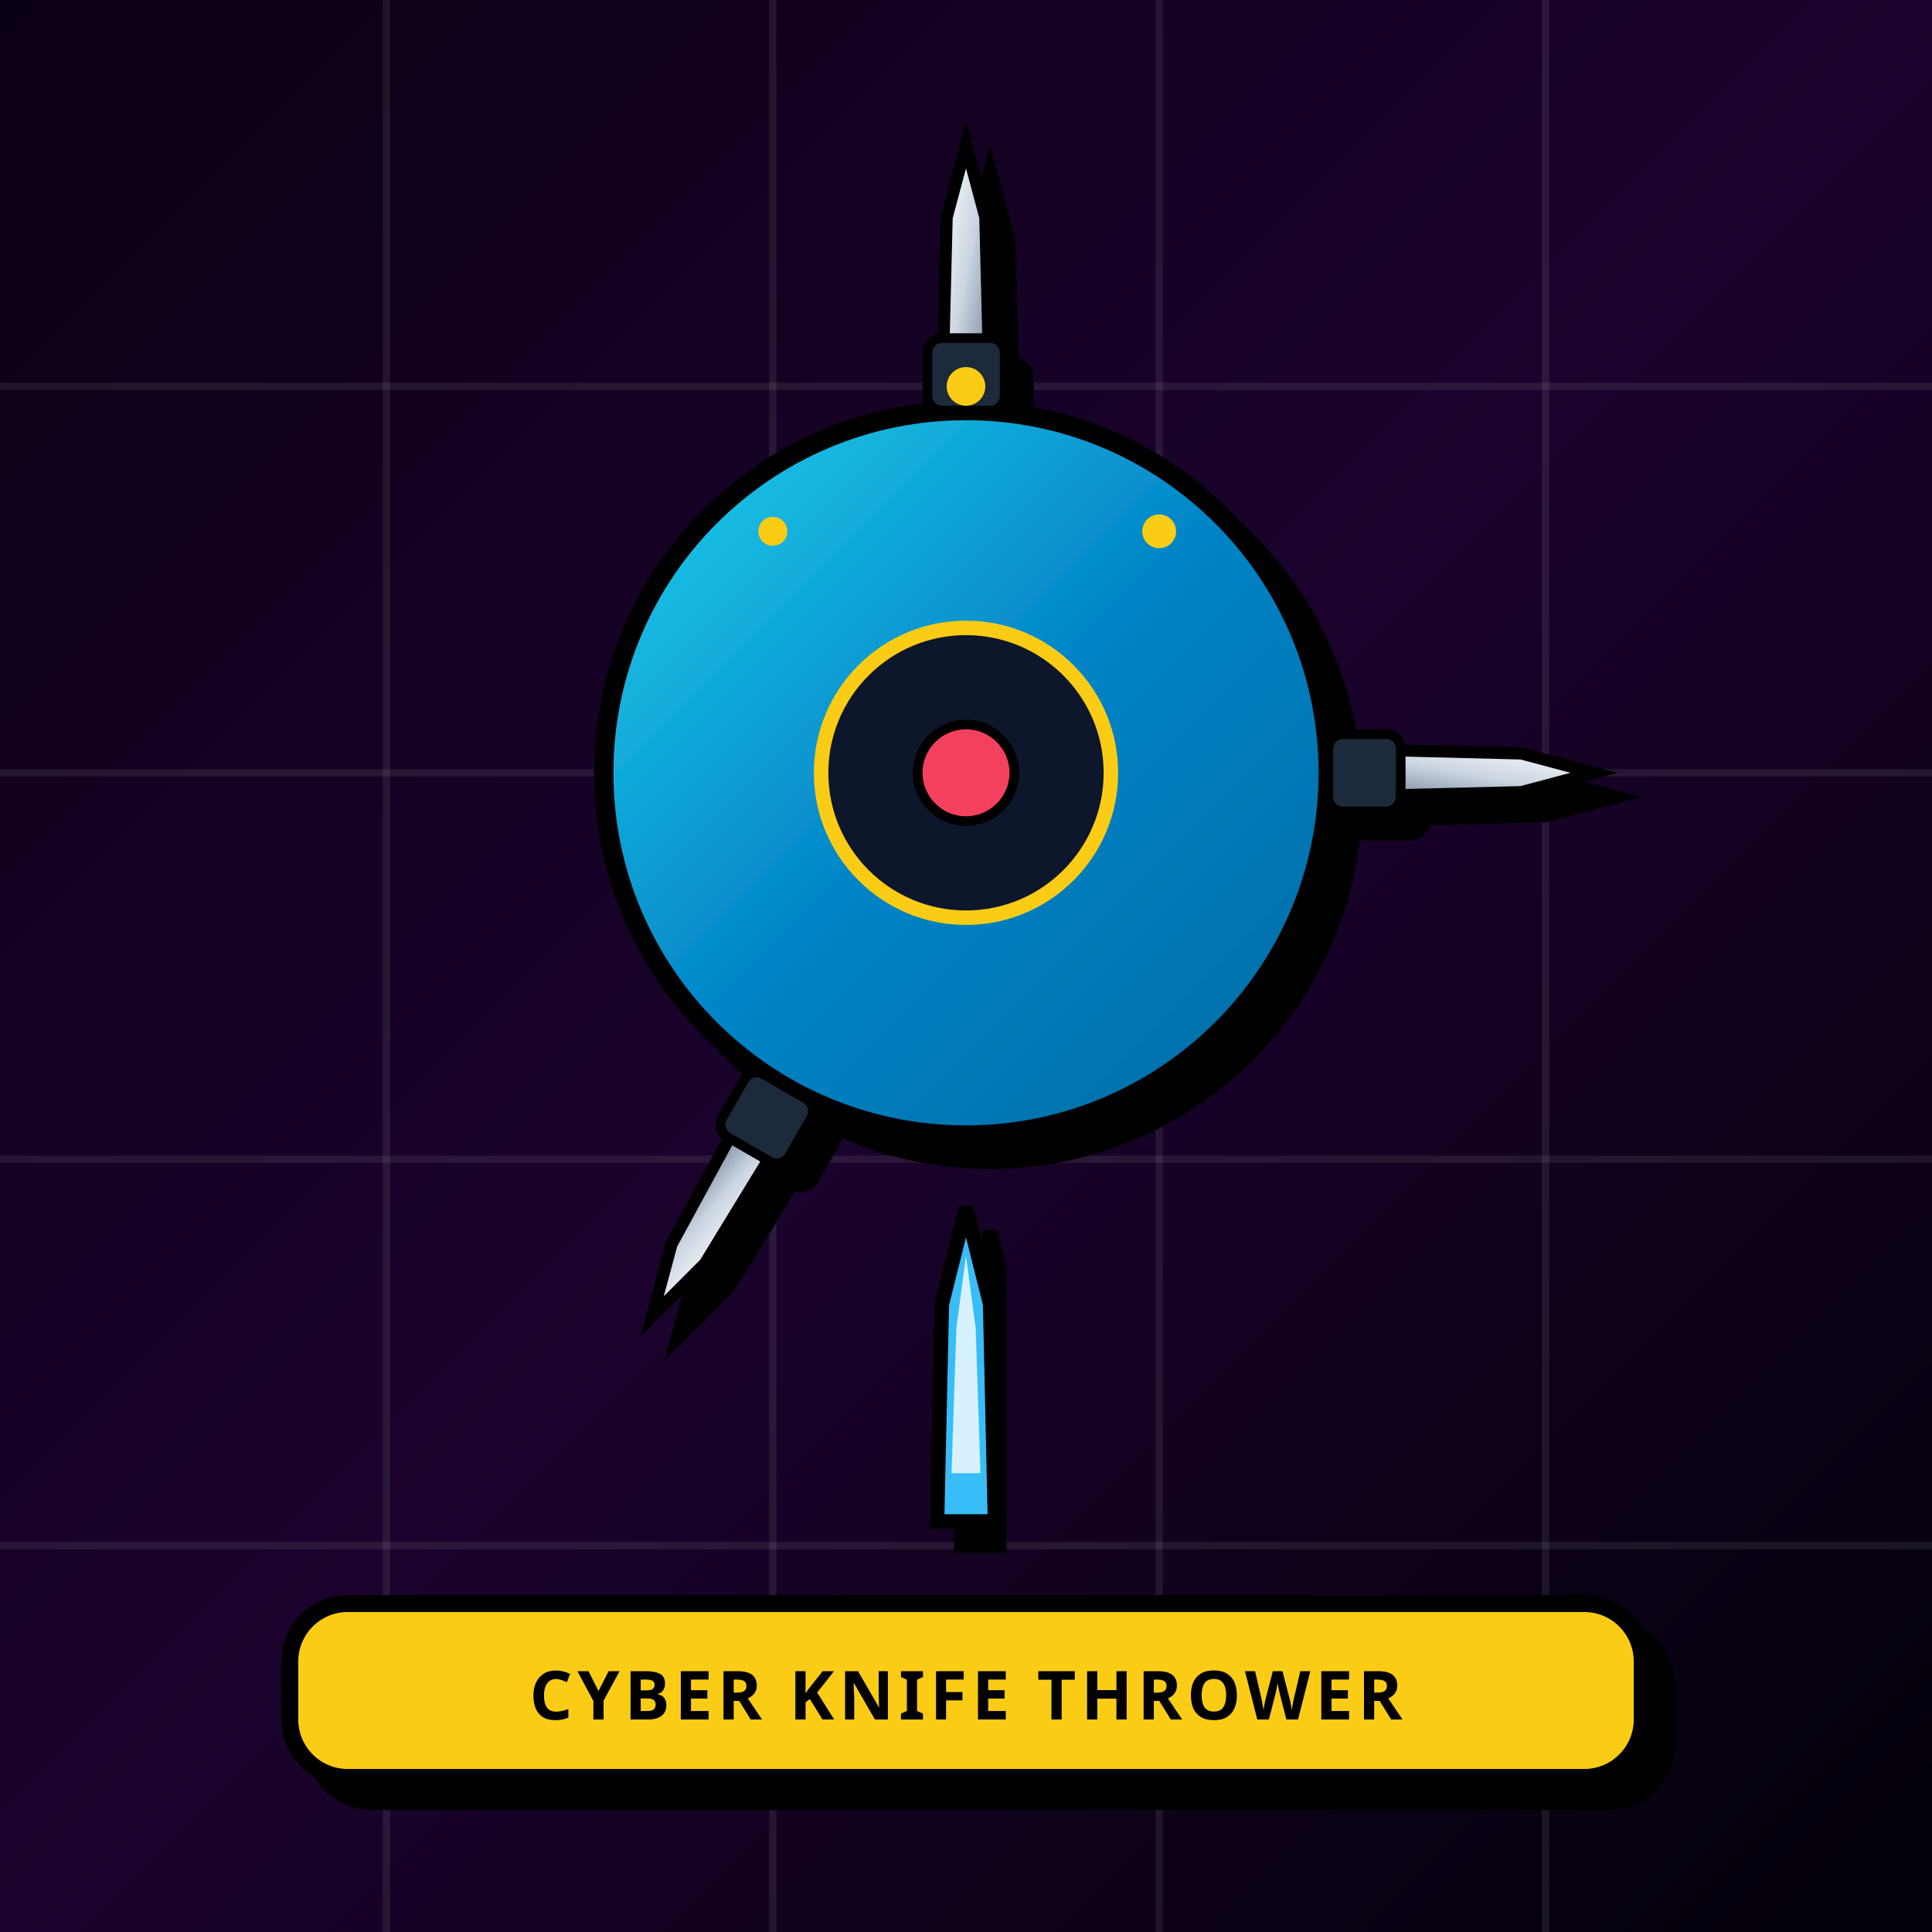
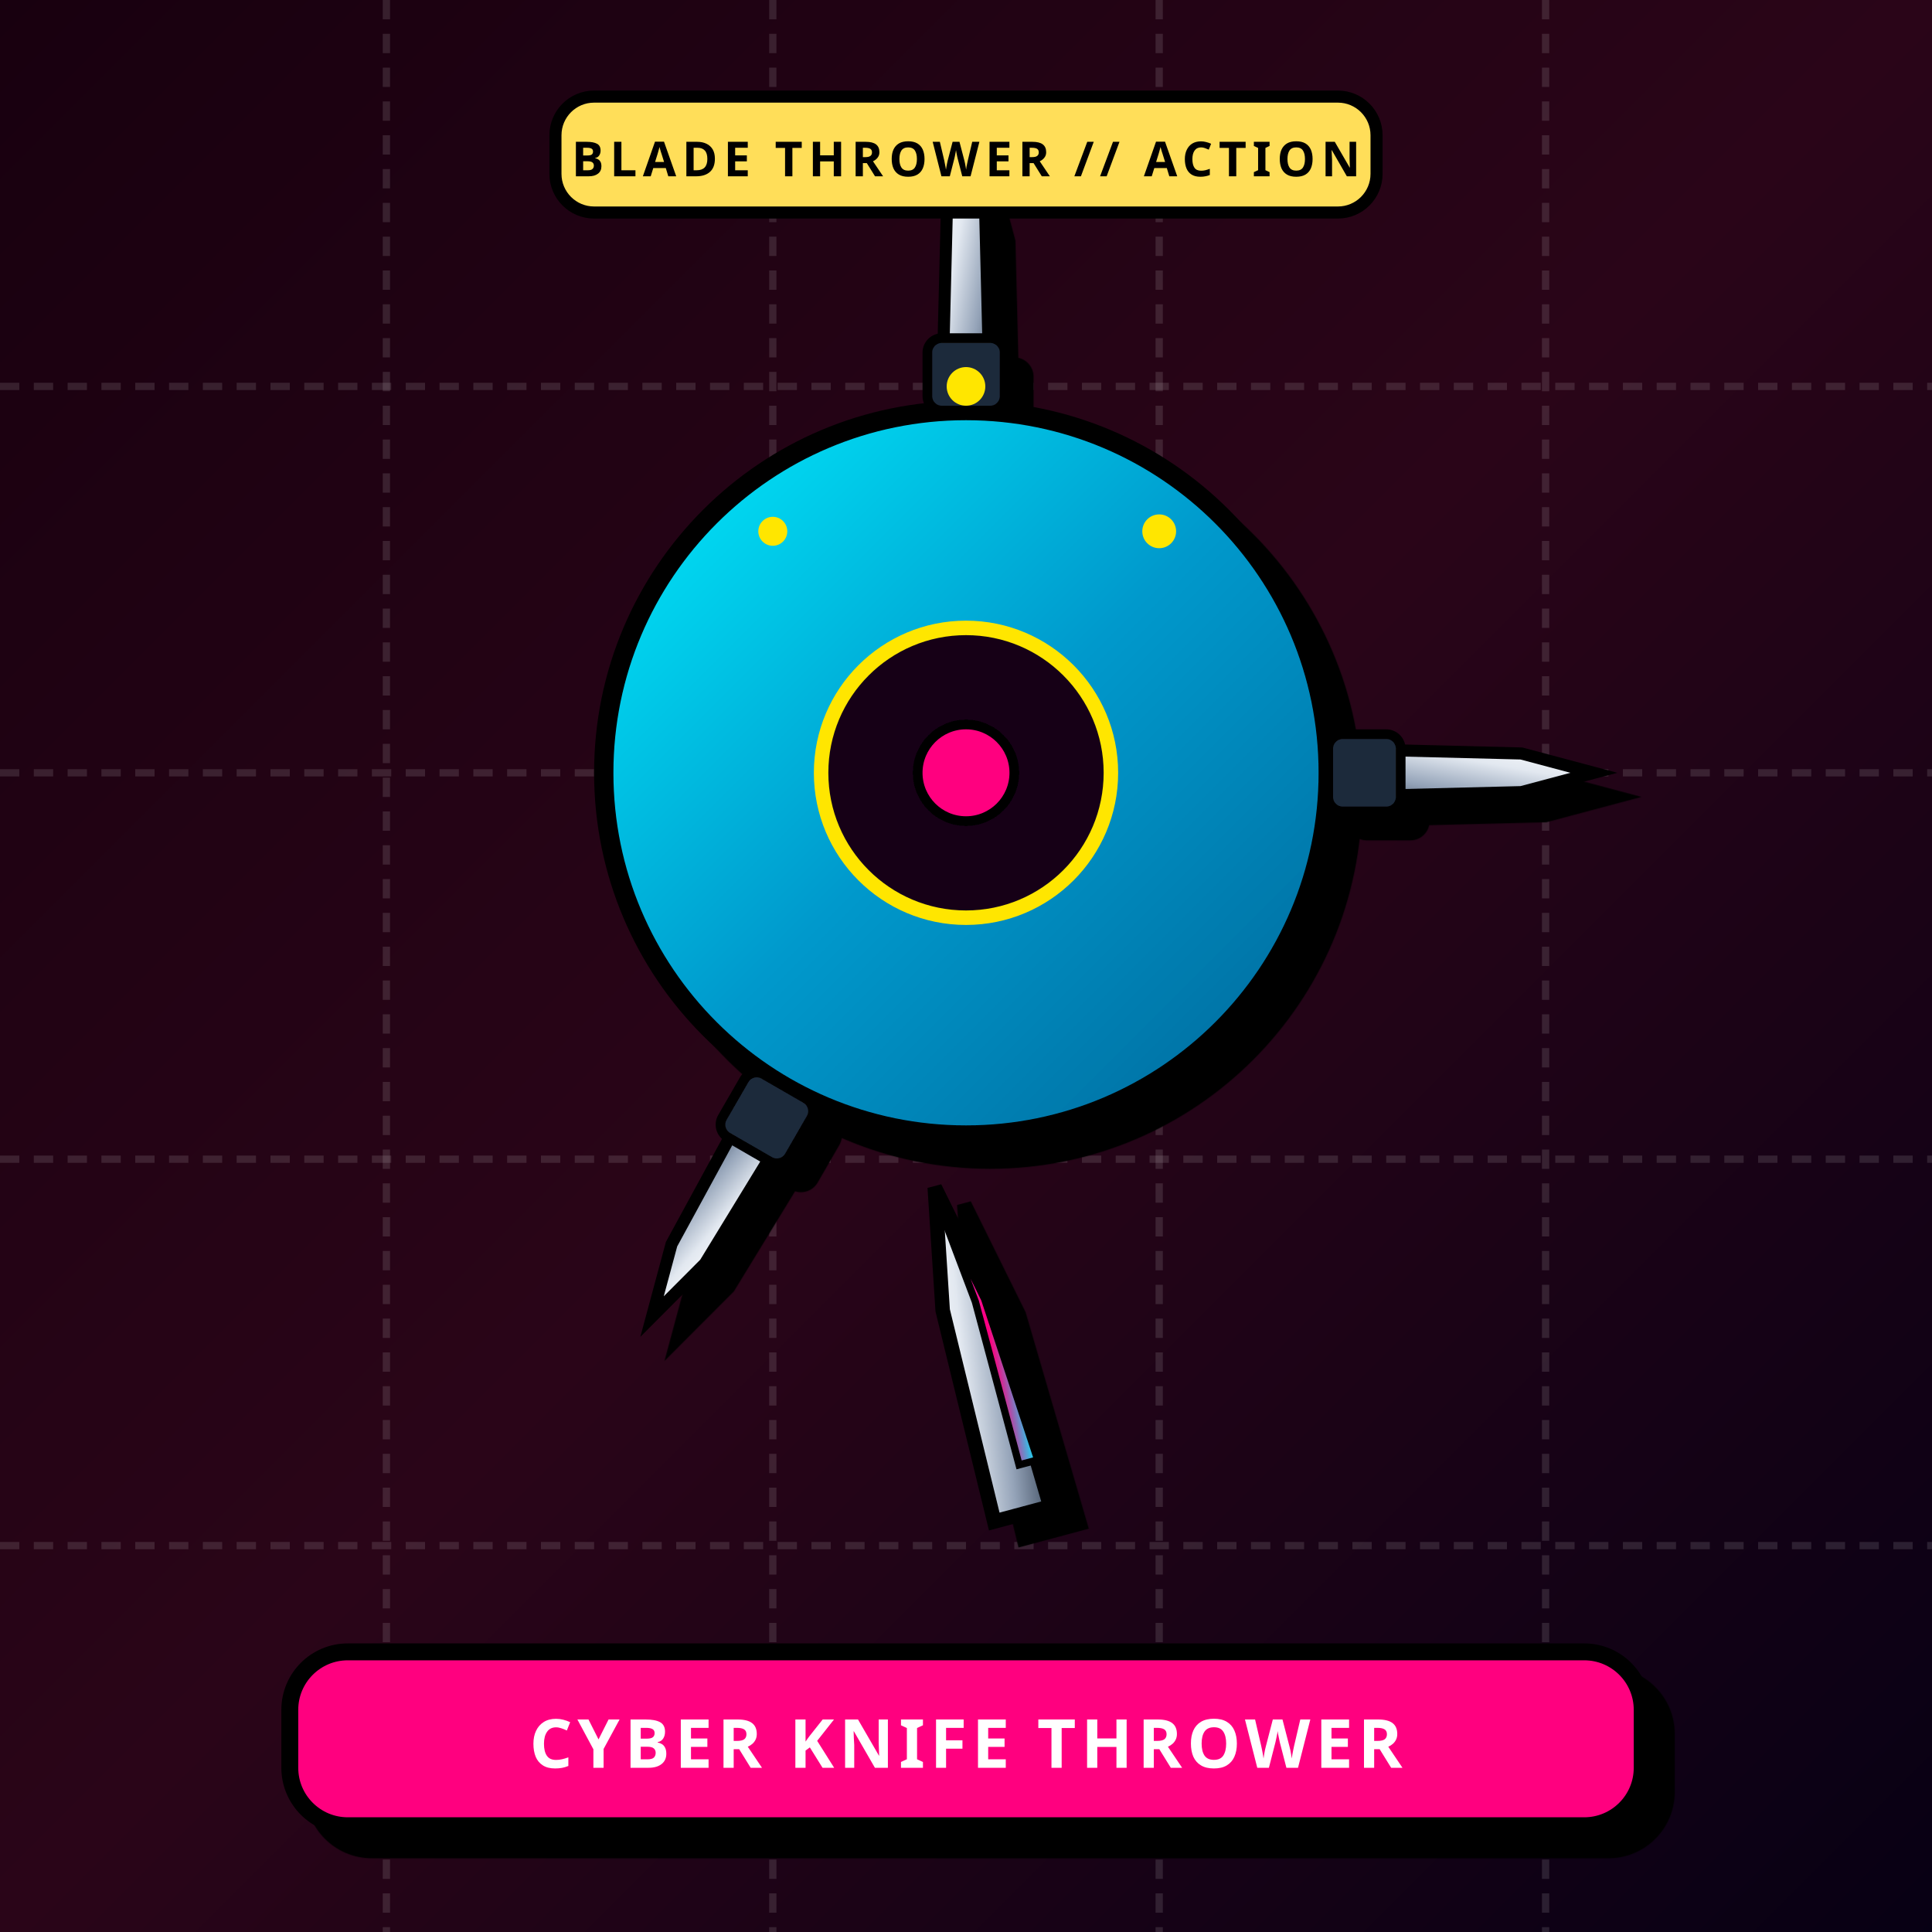
<svg xmlns="http://www.w3.org/2000/svg" viewBox="0 0 400 400" width="100%" height="100%">
  <defs>
-     <linearGradient id="bgDark" x1="0%" y1="0%" x2="100%" y2="100%">
-       <stop offset="0%" stop-color="#0a0014" />
-       <stop offset="50%" stop-color="#1b032d" />
-       <stop offset="100%" stop-color="#020008" />
+     <linearGradient id="slicerBgDark" x1="0%" y1="0%" x2="100%" y2="100%">
+       <stop offset="0%" stop-color="#18000f" />
+       <stop offset="50%" stop-color="#2a0518" />
+       <stop offset="100%" stop-color="#070014" />
    </linearGradient>
    <linearGradient id="wheelGrad" x1="0%" y1="0%" x2="100%" y2="100%">
-       <stop offset="0%" stop-color="#22d3ee" />
-       <stop offset="50%" stop-color="#0284c7" />
-       <stop offset="100%" stop-color="#0369a1" />
+       <stop offset="0%" stop-color="#00F0FF" />
+       <stop offset="50%" stop-color="#0099CC" />
+       <stop offset="100%" stop-color="#006699" />
    </linearGradient>
    <linearGradient id="knifeSteel" x1="0%" y1="0%" x2="100%" y2="100%">
      <stop offset="0%" stop-color="#ffffff" />
-       <stop offset="50%" stop-color="#cbd5e1" />
-       <stop offset="100%" stop-color="#64748b" />
+       <stop offset="35%" stop-color="#E2E8F0" />
+       <stop offset="70%" stop-color="#94A3B8" />
+       <stop offset="100%" stop-color="#475569" />
    </linearGradient>
-     <linearGradient id="neonGlow" x1="0%" y1="0%" x2="100%" y2="100%">
-       <stop offset="0%" stop-color="#f43f5e" />
-       <stop offset="100%" stop-color="#ec4899" />
+     <linearGradient id="neonEdge" x1="0%" y1="0%" x2="100%" y2="100%">
+       <stop offset="0%" stop-color="#FF3DF5" />
+       <stop offset="50%" stop-color="#FF007F" />
+       <stop offset="100%" stop-color="#00F0FF" />
+     </linearGradient>
+     <linearGradient id="badgeGold" x1="0%" y1="0%" x2="100%" y2="100%">
+       <stop offset="0%" stop-color="#FFF066" />
+       <stop offset="100%" stop-color="#FFE600" />
    </linearGradient>
    <filter id="brutalShadowLg" x="-15%" y="-15%" width="135%" height="135%">
      <feDropShadow dx="5" dy="5" stdDeviation="0" flood-color="#000000" flood-opacity="1" />
    </filter>
  </defs>
-   <rect width="400" height="400" fill="url(#bgDark)" />
-   <g stroke="#ffffff" stroke-opacity="0.08" stroke-width="1.5">
+   <rect width="400" height="400" fill="url(#slicerBgDark)" />
+   <g stroke="#ffffff" stroke-opacity="0.12" stroke-width="1.5" stroke-dasharray="4,3">
    <line x1="0" y1="80" x2="400" y2="80" />
    <line x1="0" y1="160" x2="400" y2="160" />
    <line x1="0" y1="240" x2="400" y2="240" />
    <line x1="0" y1="320" x2="400" y2="320" />
    <line x1="80" y1="0" x2="80" y2="400" />
    <line x1="160" y1="0" x2="160" y2="400" />
    <line x1="240" y1="0" x2="240" y2="400" />
    <line x1="320" y1="0" x2="320" y2="400" />
  </g>
  <g transform="translate(200, 160)" filter="url(#brutalShadowLg)">
    <circle cx="0" cy="0" r="75" fill="url(#wheelGrad)" stroke="#000000" stroke-width="4" />
-     <circle cx="0" cy="0" r="30" fill="#0f172a" stroke="#facc15" stroke-width="3" />
-     <circle cx="0" cy="0" r="10" fill="#f43f5e" stroke="#000000" stroke-width="2" />
+     <circle cx="0" cy="0" r="30" fill="#140516" stroke="#FFE600" stroke-width="3" />
+     <circle cx="0" cy="0" r="10" fill="#FF007F" stroke="#000000" stroke-width="2" />
    <g transform="rotate(0) translate(0, -115)">
      <polygon points="-5,40 5,40 4,0 0,-15 -4,0" fill="url(#knifeSteel)" stroke="#000000" stroke-width="2.5" />
-       <rect x="-8" y="25" width="16" height="15" rx="3" fill="#1e293b" stroke="#000000" stroke-width="2" />
+       <rect x="-8" y="25" width="16" height="15" rx="3" fill="#1E293B" stroke="#000000" stroke-width="2" />
    </g>
    <g transform="rotate(90) translate(0, -115)">
      <polygon points="-5,40 5,40 4,0 0,-15 -4,0" fill="url(#knifeSteel)" stroke="#000000" stroke-width="2.5" />
-       <rect x="-8" y="25" width="16" height="15" rx="3" fill="#1e293b" stroke="#000000" stroke-width="2" />
+       <rect x="-8" y="25" width="16" height="15" rx="3" fill="#1E293B" stroke="#000000" stroke-width="2" />
    </g>
    <g transform="rotate(210) translate(0, -115)">
      <polygon points="-5,40 5,40 4,0 0,-15 -4,0" fill="url(#knifeSteel)" stroke="#000000" stroke-width="2.5" />
-       <rect x="-8" y="25" width="16" height="15" rx="3" fill="#1e293b" stroke="#000000" stroke-width="2" />
+       <rect x="-8" y="25" width="16" height="15" rx="3" fill="#1E293B" stroke="#000000" stroke-width="2" />
    </g>
  </g>
-   <g transform="translate(200, 270)" filter="url(#brutalShadowLg)">
-     <polygon points="-6,45 6,45 5,0 0,-20 -5,0" fill="#38bdf8" stroke="#000000" stroke-width="3" />
-     <polygon points="-3,35 3,35 2,5 0,-10 -2,5" fill="#ffffff" opacity="0.8" />
+   <g transform="translate(200, 270) rotate(-15)" filter="url(#brutalShadowLg)">
+     <polygon points="-6,45 6,45 5,0 0,-25 -5,0" fill="url(#knifeSteel)" stroke="#000000" stroke-width="3" />
+     <polygon points="2,35 6,35 4,0 0,-20 2,0" fill="url(#neonEdge)" stroke="#000000" stroke-width="1.5" />
  </g>
-   <g fill="#facc15">
+   <g fill="#FFE600">
    <circle cx="200" cy="80" r="4" />
    <circle cx="160" cy="110" r="3" />
    <circle cx="240" cy="110" r="3.5" />
  </g>
-   <g transform="translate(200, 350)" filter="url(#brutalShadowLg)">
-     <rect x="-140" y="-18" width="280" height="36" rx="12" fill="#facc15" stroke="#000000" stroke-width="3.5" />
-     <text x="0" y="6" font-family="'Impact', 'Arial Black', sans-serif" font-weight="900" font-size="14" fill="#000000" text-anchor="middle" letter-spacing="1">
+   <g transform="translate(200, 32)">
+     <rect x="-85" y="-12" width="170" height="24" rx="8" fill="#FFDE59" stroke="#000000" stroke-width="2.5" />
+     <text x="0" y="4.5" font-family="'Impact', 'Arial Black', sans-serif" font-weight="900" font-size="10" fill="#000000" text-anchor="middle" letter-spacing="1.2">
+       BLADE THROWER // ACTION
+     </text>
+   </g>
+   <g transform="translate(200, 360)" filter="url(#brutalShadowLg)">
+     <rect x="-140" y="-18" width="280" height="36" rx="12" fill="#FF007F" stroke="#000000" stroke-width="3.5" />
+     <text x="0" y="6" font-family="'Impact', 'Arial Black', sans-serif" font-weight="900" font-size="14" fill="#FFFFFF" text-anchor="middle" letter-spacing="1">
      CYBER KNIFE THROWER
    </text>
  </g>
</svg>
